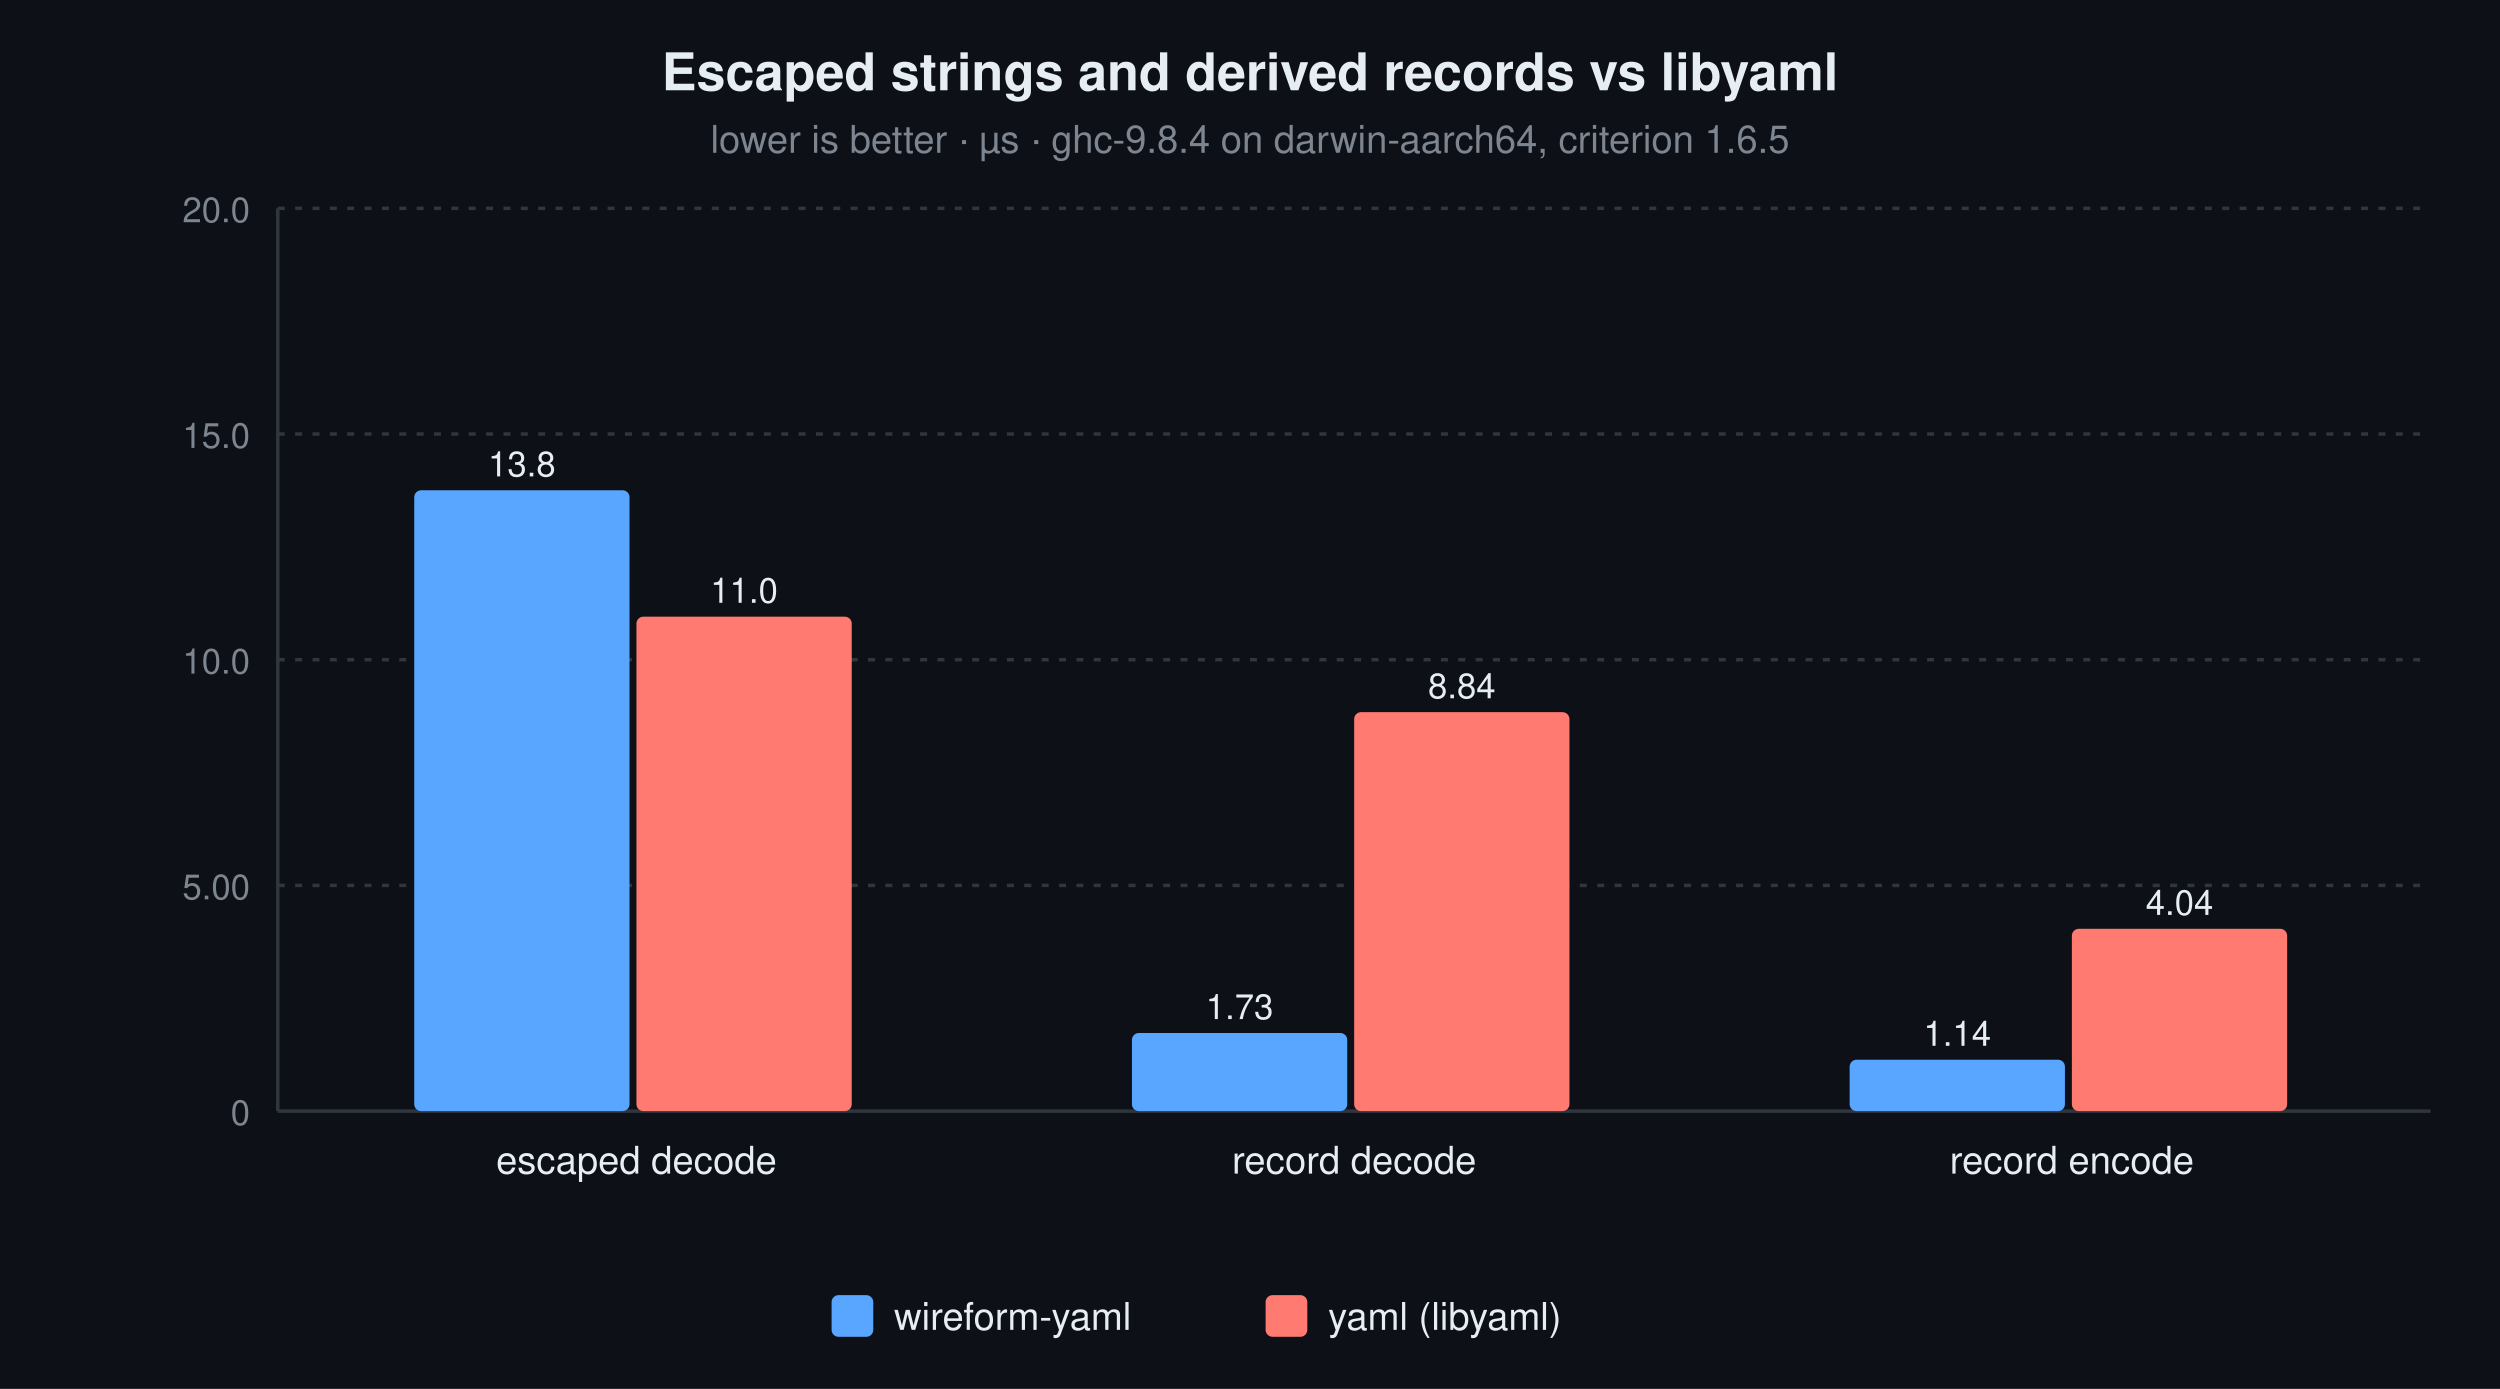
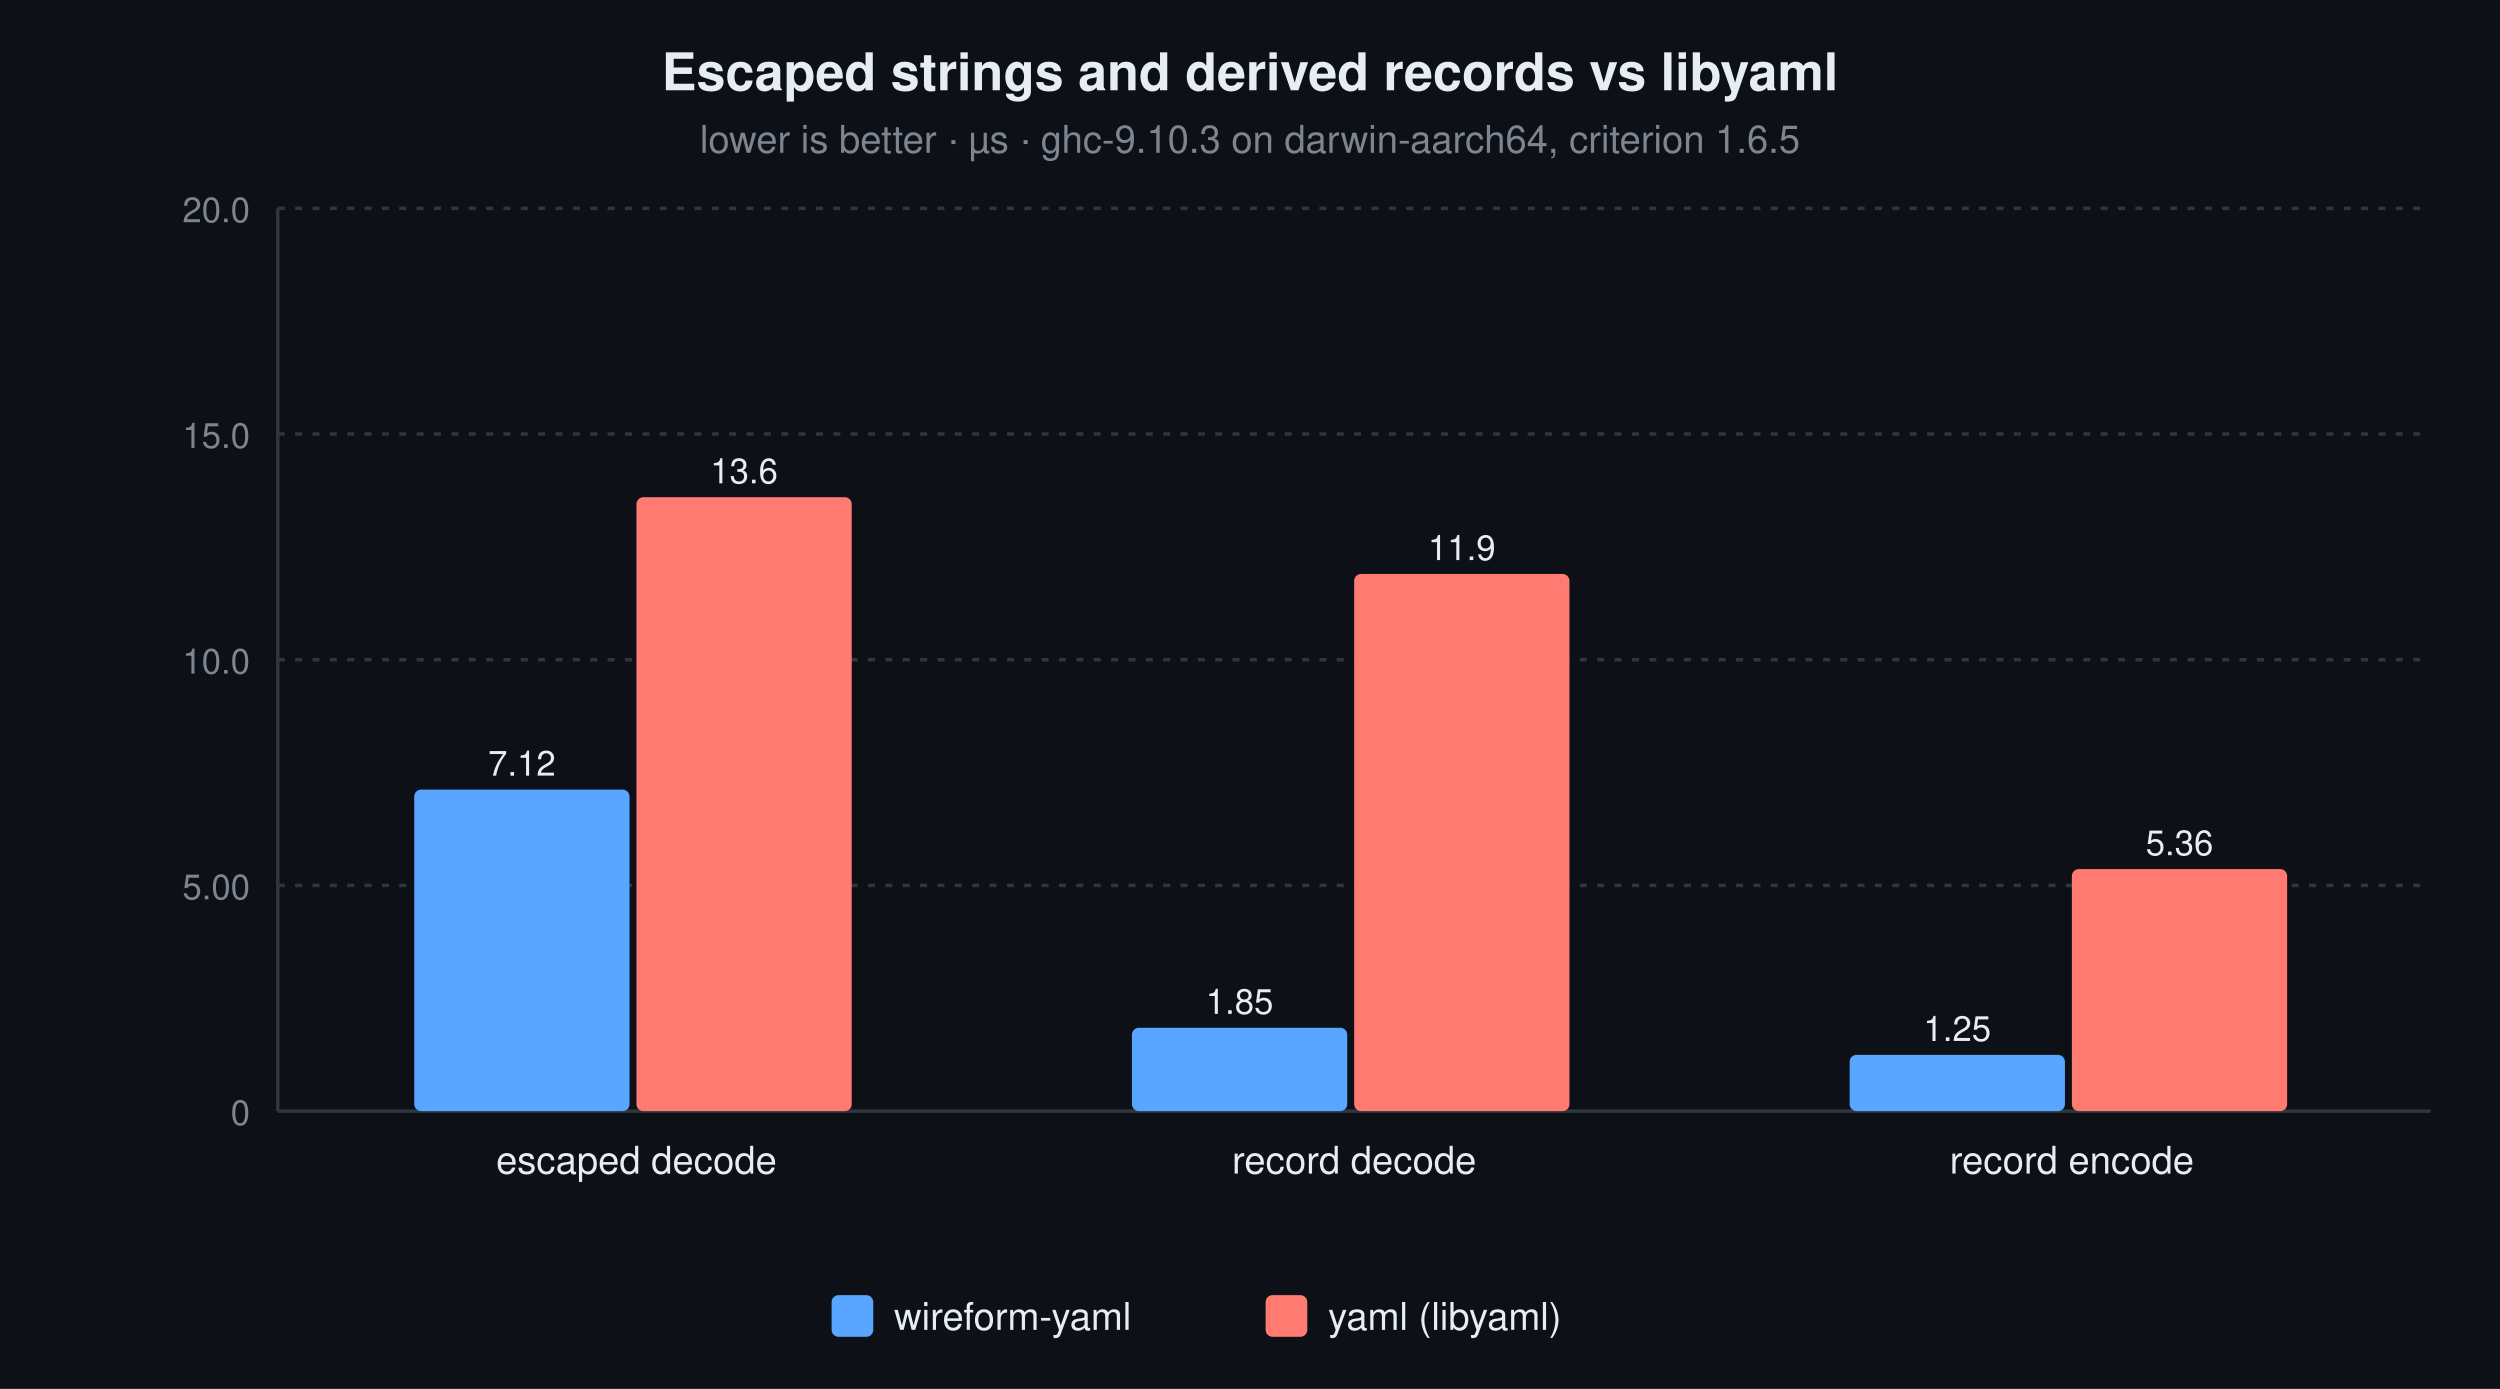
<svg xmlns="http://www.w3.org/2000/svg" viewBox="0 0 720 400" width="720" height="400" font-family="ui-sans-serif, system-ui, -apple-system, BlinkMacSystemFont, &quot;Segoe UI&quot;, Helvetica, Arial, sans-serif" font-size="12">
  <rect x="0" y="0" width="720" height="400" fill="#0d1117" />
  <text x="360" y="26" text-anchor="middle" font-size="15" font-weight="600" fill="#e6edf3">Escaped strings and derived records vs libyaml</text>
-   <text x="360" y="44" text-anchor="middle" font-size="11" fill="#7d8590">lower is better · µs · ghc-9.8.4 on darwin-aarch64, criterion 1.6.5</text>
+   <text x="360" y="44" text-anchor="middle" font-size="11" fill="#7d8590">lower is better · µs · ghc-9.10.3 on darwin-aarch64, criterion 1.6.5</text>
  <g stroke="#30363d" stroke-width="1">
    <line x1="80" y1="320" x2="700" y2="320" />
    <line x1="80" y1="60" x2="80" y2="320" />
  </g>
  <g>
    <g />
    <text x="72" y="324" text-anchor="end" font-size="10" fill="#7d8590">0</text>
    <line x1="80" y1="255" x2="700" y2="255" stroke="#30363d" stroke-width="1" stroke-dasharray="2 3" />
    <text x="72" y="259" text-anchor="end" font-size="10" fill="#7d8590">5.00</text>
    <line x1="80" y1="190" x2="700" y2="190" stroke="#30363d" stroke-width="1" stroke-dasharray="2 3" />
    <text x="72" y="194" text-anchor="end" font-size="10" fill="#7d8590">10.0</text>
    <line x1="80" y1="125" x2="700" y2="125" stroke="#30363d" stroke-width="1" stroke-dasharray="2 3" />
    <text x="72" y="129" text-anchor="end" font-size="10" fill="#7d8590">15.0</text>
    <line x1="80" y1="60" x2="700" y2="60" stroke="#30363d" stroke-width="1" stroke-dasharray="2 3" />
    <text x="72" y="64" text-anchor="end" font-size="10" fill="#7d8590">20.0</text>
  </g>
  <g>
-     <rect x="119.3" y="141.2" width="62" height="178.8" rx="2" fill="#58a6ff" />
-     <rect x="183.3" y="177.6" width="62" height="142.4" rx="2" fill="#ff7b72" />
-     <rect x="326.0" y="297.5" width="62" height="22.5" rx="2" fill="#58a6ff" />
-     <rect x="390.0" y="205.1" width="62" height="114.9" rx="2" fill="#ff7b72" />
-     <rect x="532.7" y="305.2" width="62" height="14.8" rx="2" fill="#58a6ff" />
-     <rect x="596.7" y="267.5" width="62" height="52.5" rx="2" fill="#ff7b72" />
+     <rect x="119.3" y="227.4" width="62" height="92.6" rx="2" fill="#58a6ff" />
+     <rect x="183.3" y="143.2" width="62" height="176.8" rx="2" fill="#ff7b72" />
+     <rect x="326.0" y="296.0" width="62" height="24.0" rx="2" fill="#58a6ff" />
+     <rect x="390.0" y="165.3" width="62" height="154.7" rx="2" fill="#ff7b72" />
+     <rect x="532.7" y="303.8" width="62" height="16.2" rx="2" fill="#58a6ff" />
+     <rect x="596.7" y="250.3" width="62" height="69.7" rx="2" fill="#ff7b72" />
  </g>
  <g>
-     <text x="150.3" y="137.2" text-anchor="middle" font-size="10" fill="#e6edf3">13.8</text>
-     <text x="214.3" y="173.6" text-anchor="middle" font-size="10" fill="#e6edf3">11.0</text>
-     <text x="357.0" y="293.5" text-anchor="middle" font-size="10" fill="#e6edf3">1.73</text>
-     <text x="421.0" y="201.1" text-anchor="middle" font-size="10" fill="#e6edf3">8.84</text>
-     <text x="563.7" y="301.2" text-anchor="middle" font-size="10" fill="#e6edf3">1.14</text>
-     <text x="627.7" y="263.5" text-anchor="middle" font-size="10" fill="#e6edf3">4.04</text>
+     <text x="150.3" y="223.4" text-anchor="middle" font-size="10" fill="#e6edf3">7.12</text>
+     <text x="214.3" y="139.2" text-anchor="middle" font-size="10" fill="#e6edf3">13.6</text>
+     <text x="357.0" y="292.0" text-anchor="middle" font-size="10" fill="#e6edf3">1.85</text>
+     <text x="421.0" y="161.3" text-anchor="middle" font-size="10" fill="#e6edf3">11.9</text>
+     <text x="563.7" y="299.8" text-anchor="middle" font-size="10" fill="#e6edf3">1.25</text>
+     <text x="627.7" y="246.3" text-anchor="middle" font-size="10" fill="#e6edf3">5.36</text>
  </g>
  <g>
    <text x="183.3" y="338" text-anchor="middle" font-size="11" fill="#e6edf3">escaped decode</text>
    <text x="390" y="338" text-anchor="middle" font-size="11" fill="#e6edf3">record decode</text>
    <text x="596.7" y="338" text-anchor="middle" font-size="11" fill="#e6edf3">record encode</text>
  </g>
  <g>
    <g transform="translate(239.5, 382)">
      <rect x="0" y="-9" width="12" height="12" rx="2" fill="#58a6ff" />
      <text x="18" y="1" font-size="11" fill="#e6edf3">wireform-yaml</text>
    </g>
    <g transform="translate(364.5, 382)">
      <rect x="0" y="-9" width="12" height="12" rx="2" fill="#ff7b72" />
      <text x="18" y="1" font-size="11" fill="#e6edf3">yaml (libyaml)</text>
    </g>
  </g>
</svg>
